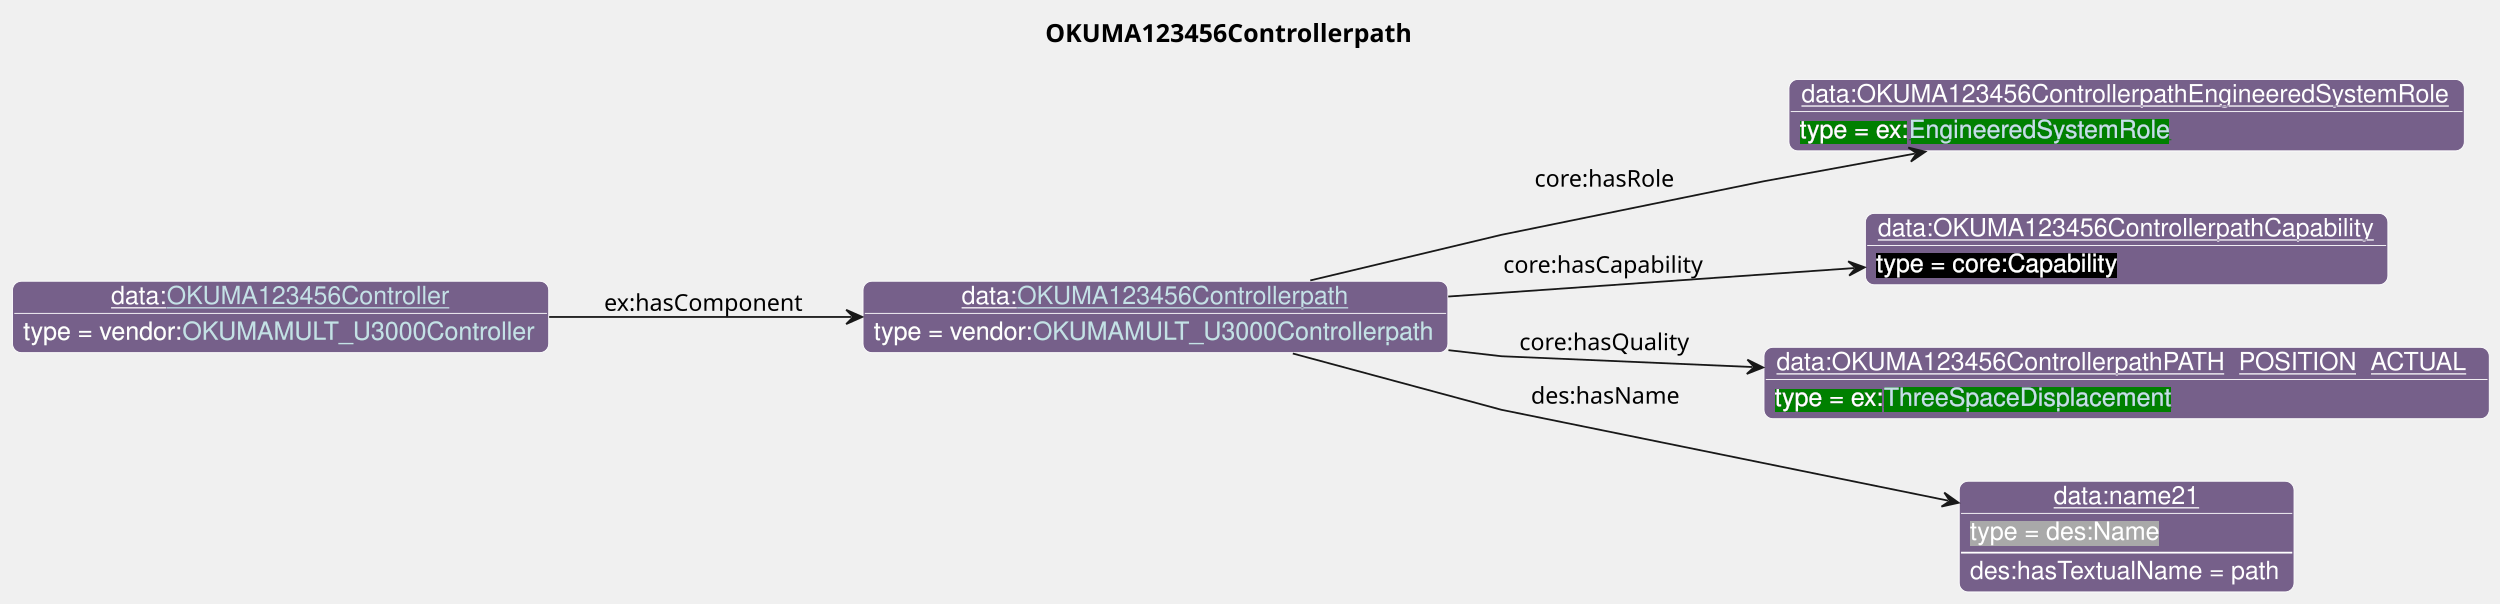
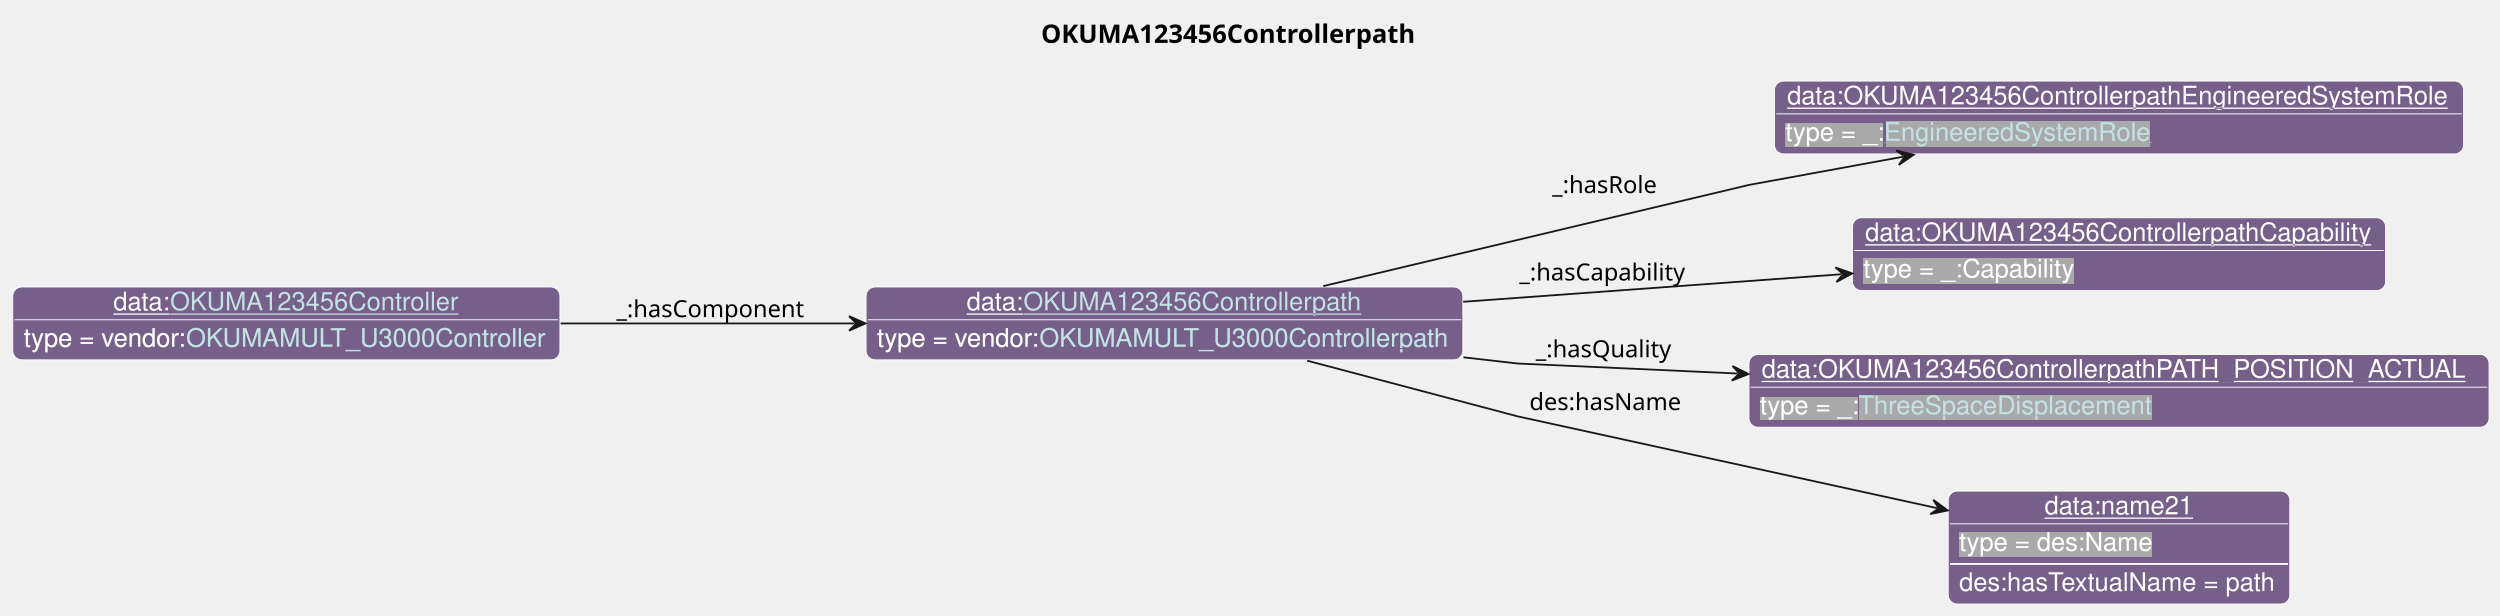
- <svg xmlns="http://www.w3.org/2000/svg" xmlns:xlink="http://www.w3.org/1999/xlink" contentStyleType="text/css" data-diagram-type="CLASS" height="338px" preserveAspectRatio="none" style="width:1400px;height:338px;background:#FFFFFF;" version="1.1" viewBox="0 0 1400 338" width="1400px" zoomAndPan="magnify">
+ <svg xmlns="http://www.w3.org/2000/svg" xmlns:xlink="http://www.w3.org/1999/xlink" contentStyleType="text/css" data-diagram-type="CLASS" height="338px" preserveAspectRatio="none" style="width:1372px;height:338px;background:#FFFFFF;" version="1.1" viewBox="0 0 1372 338" width="1372px" zoomAndPan="magnify">
  <defs>
-     <filter height="1" id="b10fm0yxythl570" width="1" x="0" y="0">
+     <filter height="1" id="b1pixt7rdpkml00" width="1" x="0" y="0">
      <feFlood flood-color="#76608A" result="flood" />
      <feComposite in="SourceGraphic" in2="flood" operator="over" />
    </filter>
-     <filter height="1" id="b10fm0yxythl571" width="1" x="0" y="0">
-       <feFlood flood-color="#008000" result="flood" />
-       <feComposite in="SourceGraphic" in2="flood" operator="over" />
-     </filter>
-     <filter height="1" id="b10fm0yxythl572" width="1" x="0" y="0">
-       <feFlood flood-color="#000000" result="flood" />
-       <feComposite in="SourceGraphic" in2="flood" operator="over" />
-     </filter>
-     <filter height="1" id="b10fm0yxythl573" width="1" x="0" y="0">
+     <filter height="1" id="b1pixt7rdpkml01" width="1" x="0" y="0">
      <feFlood flood-color="#A9A9A9" result="flood" />
      <feComposite in="SourceGraphic" in2="flood" operator="over" />
    </filter>
  </defs>
  <g>
    <g class="title" data-source-line="13">
-       <text fill="#000000" font-family="sans-serif" font-size="14" font-weight="bold" lengthAdjust="spacing" textLength="215.339" x="585.331" y="23.535">OKUMA123456Controllerpath</text>
+       <text fill="#000000" font-family="sans-serif" font-size="14" font-weight="bold" lengthAdjust="spacing" textLength="215.339" x="571.331" y="23.535">OKUMA123456Controllerpath</text>
    </g>
    <g class="entity" data-entity="o0" data-source-line="131" data-uid="ent0002" id="entity_o0">
-       <rect fill="#76608A" height="40" rx="5" ry="5" style="stroke:#FFFFFF;stroke-width:0.5;" width="327.54" x="483.29" y="157.488" />
-       <text fill="#FFFFFF" font-family="Helvetica" font-size="14" lengthAdjust="spacing" text-decoration="underline" textLength="31.138" x="538.495" y="170.269">data:</text>
+       <rect fill="#76608A" height="40" rx="5" ry="5" style="stroke:#FFFFFF;stroke-width:0.5;" width="327.54" x="475.29" y="157.488" />
+       <text fill="#FFFFFF" font-family="Helvetica" font-size="14" lengthAdjust="spacing" text-decoration="underline" textLength="31.138" x="530.495" y="170.269">data:</text>
      <a href="./OKUMA123456Controllerpath.html" target="_top" title="./OKUMA123456Controllerpath.html" xlink:actuate="onRequest" xlink:href="./OKUMA123456Controllerpath.html" xlink:show="new" xlink:title="./OKUMA123456Controllerpath.html" xlink:type="simple">
-         <text fill="#C4E1E6" font-family="Helvetica" font-size="14" lengthAdjust="spacing" text-decoration="underline" textLength="185.992" x="569.633" y="170.269">OKUMA123456Controllerpath</text>
+         <text fill="#C4E1E6" font-family="Helvetica" font-size="14" lengthAdjust="spacing" text-decoration="underline" textLength="185.992" x="561.633" y="170.269">OKUMA123456Controllerpath</text>
      </a>
-       <line style="stroke:#FFFFFF;stroke-width:0.5;" x1="484.29" x2="809.83" y1="175.488" y2="175.488" />
-       <text fill="#FFFFFF" filter="url(#b10fm0yxythl570)" font-family="Helvetica" font-size="14" lengthAdjust="spacing" textLength="89.113" x="489.29" y="190.269">type = vendor:</text>
+       <line style="stroke:#FFFFFF;stroke-width:0.5;" x1="476.29" x2="801.83" y1="175.488" y2="175.488" />
+       <text fill="#FFFFFF" filter="url(#b1pixt7rdpkml00)" font-family="Helvetica" font-size="14" lengthAdjust="spacing" textLength="89.113" x="481.29" y="190.269">type = vendor:</text>
      <a href="../OKUMA.html#OKUMAMULT_U3000Controllerpath" target="_top" title="../OKUMA.html#OKUMAMULT_U3000Controllerpath" xlink:actuate="onRequest" xlink:href="../OKUMA.html#OKUMAMULT_U3000Controllerpath" xlink:show="new" xlink:title="../OKUMA.html#OKUMAMULT_U3000Controllerpath" xlink:type="simple">
-         <text fill="#C4E1E6" filter="url(#b10fm0yxythl570)" font-family="Helvetica" font-size="14" lengthAdjust="spacing" textLength="226.427" x="578.403" y="190.269">OKUMAMULT_U3000Controllerpath</text>
-         <line style="stroke:#76608A;stroke-width:0.5;" x1="578.403" x2="804.83" y1="191.269" y2="191.269" />
+         <text fill="#C4E1E6" filter="url(#b1pixt7rdpkml00)" font-family="Helvetica" font-size="14" lengthAdjust="spacing" textLength="226.427" x="570.403" y="190.269">OKUMAMULT_U3000Controllerpath</text>
+         <line style="stroke:#76608A;stroke-width:0.5;" x1="570.403" x2="796.83" y1="191.269" y2="191.269" />
      </a>
    </g>
    <g class="entity" data-entity="o1" data-source-line="131" data-uid="ent0003" id="entity_o1">
-       <rect fill="#76608A" height="40" rx="5" ry="5" style="stroke:#FFFFFF;stroke-width:0.5;" width="378.212" x="1001.81" y="44.488" />
-       <text fill="#FFFFFF" font-family="Helvetica" font-size="14" lengthAdjust="spacing" text-decoration="underline" textLength="364.212" x="1008.81" y="57.269">data:OKUMA123456ControllerpathEngineeredSystemRole</text>
-       <line style="stroke:#FFFFFF;stroke-width:0.5;" x1="1002.81" x2="1379.022" y1="62.488" y2="62.488" />
-       <text fill="#FFFFFF" filter="url(#b10fm0yxythl571)" font-family="Helvetica" font-size="14" lengthAdjust="spacing" textLength="61.093" x="1007.81" y="77.269">type = ex:</text>
-       <a href="../Example.html#EngineeredSystemRole" target="_top" title="../Example.html#EngineeredSystemRole" xlink:actuate="onRequest" xlink:href="../Example.html#EngineeredSystemRole" xlink:show="new" xlink:title="../Example.html#EngineeredSystemRole" xlink:type="simple">
-         <text fill="#C4E1E6" filter="url(#b10fm0yxythl571)" font-family="Helvetica" font-size="14" lengthAdjust="spacing" textLength="147.082" x="1068.903" y="77.269">EngineeredSystemRole</text>
-         <line style="stroke:#008000;stroke-width:0.5;" x1="1068.903" x2="1215.985" y1="78.269" y2="78.269" />
+       <rect fill="#76608A" height="40" rx="5" ry="5" style="stroke:#FFFFFF;stroke-width:0.5;" width="378.212" x="973.81" y="44.488" />
+       <text fill="#FFFFFF" font-family="Helvetica" font-size="14" lengthAdjust="spacing" text-decoration="underline" textLength="364.212" x="980.81" y="57.269">data:OKUMA123456ControllerpathEngineeredSystemRole</text>
+       <line style="stroke:#FFFFFF;stroke-width:0.5;" x1="974.81" x2="1351.022" y1="62.488" y2="62.488" />
+       <text fill="#FFFFFF" filter="url(#b1pixt7rdpkml01)" font-family="Helvetica" font-size="14" lengthAdjust="spacing" textLength="54.093" x="979.81" y="77.269">type = _:</text>
+       <a href="../MTConnect.html#EngineeredSystemRole" target="_top" title="../MTConnect.html#EngineeredSystemRole" xlink:actuate="onRequest" xlink:href="../MTConnect.html#EngineeredSystemRole" xlink:show="new" xlink:title="../MTConnect.html#EngineeredSystemRole" xlink:type="simple">
+         <text fill="#C4E1E6" filter="url(#b1pixt7rdpkml01)" font-family="Helvetica" font-size="14" lengthAdjust="spacing" textLength="147.082" x="1033.903" y="77.269">EngineeredSystemRole</text>
+         <line style="stroke:#A9A9A9;stroke-width:0.5;" x1="1033.903" x2="1180.985" y1="78.269" y2="78.269" />
      </a>
    </g>
    <g class="entity" data-entity="o2" data-source-line="131" data-uid="ent0004" id="entity_o2">
-       <rect fill="#76608A" height="40" rx="5" ry="5" style="stroke:#FFFFFF;stroke-width:0.5;" width="292.606" x="1044.61" y="119.488" />
-       <text fill="#FFFFFF" font-family="Helvetica" font-size="14" lengthAdjust="spacing" text-decoration="underline" textLength="278.606" x="1051.61" y="132.269">data:OKUMA123456ControllerpathCapability</text>
-       <line style="stroke:#FFFFFF;stroke-width:0.5;" x1="1045.61" x2="1336.216" y1="137.488" y2="137.488" />
-       <text fill="#FFFFFF" filter="url(#b10fm0yxythl572)" font-family="Helvetica" font-size="14" lengthAdjust="spacing" textLength="135.017" x="1050.61" y="152.269">type = core:Capability</text>
+       <rect fill="#76608A" height="40" rx="5" ry="5" style="stroke:#FFFFFF;stroke-width:0.5;" width="292.606" x="1016.61" y="119.488" />
+       <text fill="#FFFFFF" font-family="Helvetica" font-size="14" lengthAdjust="spacing" text-decoration="underline" textLength="278.606" x="1023.61" y="132.269">data:OKUMA123456ControllerpathCapability</text>
+       <line style="stroke:#FFFFFF;stroke-width:0.5;" x1="1017.61" x2="1308.216" y1="137.488" y2="137.488" />
+       <text fill="#FFFFFF" filter="url(#b1pixt7rdpkml01)" font-family="Helvetica" font-size="14" lengthAdjust="spacing" textLength="115.568" x="1022.61" y="152.269">type = _:Capability</text>
    </g>
    <g class="entity" data-entity="o3" data-source-line="131" data-uid="ent0005" id="entity_o3">
-       <rect fill="#76608A" height="40" rx="5" ry="5" style="stroke:#FFFFFF;stroke-width:0.5;" width="406.171" x="987.83" y="194.488" />
-       <text fill="#FFFFFF" font-family="Helvetica" font-size="14" lengthAdjust="spacing" text-decoration="underline" textLength="392.171" x="994.83" y="207.269">data:OKUMA123456ControllerpathPATH_POSITION_ACTUAL</text>
-       <line style="stroke:#FFFFFF;stroke-width:0.5;" x1="988.83" x2="1393.001" y1="212.488" y2="212.488" />
-       <text fill="#FFFFFF" filter="url(#b10fm0yxythl571)" font-family="Helvetica" font-size="14" lengthAdjust="spacing" textLength="61.093" x="993.83" y="227.269">type = ex:</text>
-       <a href="../Example.html#ThreeSpaceDisplacement" target="_top" title="../Example.html#ThreeSpaceDisplacement" xlink:actuate="onRequest" xlink:href="../Example.html#ThreeSpaceDisplacement" xlink:show="new" xlink:title="../Example.html#ThreeSpaceDisplacement" xlink:type="simple">
-         <text fill="#C4E1E6" filter="url(#b10fm0yxythl571)" font-family="Helvetica" font-size="14" lengthAdjust="spacing" textLength="161.082" x="1054.923" y="227.269">ThreeSpaceDisplacement</text>
-         <line style="stroke:#008000;stroke-width:0.5;" x1="1054.923" x2="1216.005" y1="228.269" y2="228.269" />
+       <rect fill="#76608A" height="40" rx="5" ry="5" style="stroke:#FFFFFF;stroke-width:0.5;" width="406.171" x="959.83" y="194.488" />
+       <text fill="#FFFFFF" font-family="Helvetica" font-size="14" lengthAdjust="spacing" text-decoration="underline" textLength="392.171" x="966.83" y="207.269">data:OKUMA123456ControllerpathPATH_POSITION_ACTUAL</text>
+       <line style="stroke:#FFFFFF;stroke-width:0.5;" x1="960.83" x2="1365.001" y1="212.488" y2="212.488" />
+       <text fill="#FFFFFF" filter="url(#b1pixt7rdpkml01)" font-family="Helvetica" font-size="14" lengthAdjust="spacing" textLength="54.093" x="965.83" y="227.269">type = _:</text>
+       <a href="../MTConnect.html#ThreeSpaceDisplacement" target="_top" title="../MTConnect.html#ThreeSpaceDisplacement" xlink:actuate="onRequest" xlink:href="../MTConnect.html#ThreeSpaceDisplacement" xlink:show="new" xlink:title="../MTConnect.html#ThreeSpaceDisplacement" xlink:type="simple">
+         <text fill="#C4E1E6" filter="url(#b1pixt7rdpkml01)" font-family="Helvetica" font-size="14" lengthAdjust="spacing" textLength="161.082" x="1019.923" y="227.269">ThreeSpaceDisplacement</text>
+         <line style="stroke:#A9A9A9;stroke-width:0.5;" x1="1019.923" x2="1181.005" y1="228.269" y2="228.269" />
      </a>
    </g>
    <g class="entity" data-entity="o4" data-source-line="131" data-uid="ent0006" id="entity_o4">
-       <rect fill="#76608A" height="62" rx="5" ry="5" style="stroke:#FFFFFF;stroke-width:0.5;" width="187.492" x="1097.17" y="269.488" />
-       <text fill="#FFFFFF" font-family="Helvetica" font-size="14" lengthAdjust="spacing" text-decoration="underline" textLength="81.731" x="1150.051" y="282.269">data:name21</text>
-       <line style="stroke:#FFFFFF;stroke-width:0.5;" x1="1098.17" x2="1283.662" y1="287.488" y2="287.488" />
-       <text fill="#FFFFFF" filter="url(#b10fm0yxythl573)" font-family="Helvetica" font-size="14" lengthAdjust="spacing" textLength="106.224" x="1103.17" y="302.269">type = des:Name</text>
-       <line style="stroke:#FFFFFF;stroke-width:1;" x1="1098.17" x2="1283.662" y1="309.488" y2="309.488" />
-       <text fill="#FFFFFF" font-family="Helvetica" font-size="14" lengthAdjust="spacing" textLength="175.492" x="1103.17" y="324.269">des:hasTextualName = path</text>
+       <rect fill="#76608A" height="62" rx="5" ry="5" style="stroke:#FFFFFF;stroke-width:0.5;" width="187.492" x="1069.17" y="269.488" />
+       <text fill="#FFFFFF" font-family="Helvetica" font-size="14" lengthAdjust="spacing" text-decoration="underline" textLength="81.731" x="1122.051" y="282.269">data:name21</text>
+       <line style="stroke:#FFFFFF;stroke-width:0.5;" x1="1070.17" x2="1255.662" y1="287.488" y2="287.488" />
+       <text fill="#FFFFFF" filter="url(#b1pixt7rdpkml01)" font-family="Helvetica" font-size="14" lengthAdjust="spacing" textLength="106.224" x="1075.17" y="302.269">type = des:Name</text>
+       <line style="stroke:#FFFFFF;stroke-width:1;" x1="1070.17" x2="1255.662" y1="309.488" y2="309.488" />
+       <text fill="#FFFFFF" font-family="Helvetica" font-size="14" lengthAdjust="spacing" textLength="175.492" x="1075.17" y="324.269">des:hasTextualName = path</text>
    </g>
    <g class="entity" data-entity="o5" data-source-line="131" data-uid="ent0007" id="entity_o5">
      <rect fill="#76608A" height="40" rx="5" ry="5" style="stroke:#FFFFFF;stroke-width:0.5;" width="300.292" x="7" y="157.488" />
      <text fill="#FFFFFF" font-family="Helvetica" font-size="14" lengthAdjust="spacing" text-decoration="underline" textLength="31.138" x="62.205" y="170.269">data:</text>
      <a href="./OKUMA123456Controller.html" target="_top" title="./OKUMA123456Controller.html" xlink:actuate="onRequest" xlink:href="./OKUMA123456Controller.html" xlink:show="new" xlink:title="./OKUMA123456Controller.html" xlink:type="simple">
        <text fill="#C4E1E6" font-family="Helvetica" font-size="14" lengthAdjust="spacing" text-decoration="underline" textLength="158.744" x="93.343" y="170.269">OKUMA123456Controller</text>
      </a>
      <line style="stroke:#FFFFFF;stroke-width:0.5;" x1="8" x2="306.292" y1="175.488" y2="175.488" />
-       <text fill="#FFFFFF" filter="url(#b10fm0yxythl570)" font-family="Helvetica" font-size="14" lengthAdjust="spacing" textLength="89.113" x="13" y="190.269">type = vendor:</text>
+       <text fill="#FFFFFF" filter="url(#b1pixt7rdpkml00)" font-family="Helvetica" font-size="14" lengthAdjust="spacing" textLength="89.113" x="13" y="190.269">type = vendor:</text>
      <a href="../OKUMA.html#OKUMAMULT_U3000Controller" target="_top" title="../OKUMA.html#OKUMAMULT_U3000Controller" xlink:actuate="onRequest" xlink:href="../OKUMA.html#OKUMAMULT_U3000Controller" xlink:show="new" xlink:title="../OKUMA.html#OKUMAMULT_U3000Controller" xlink:type="simple">
-         <text fill="#C4E1E6" filter="url(#b10fm0yxythl570)" font-family="Helvetica" font-size="14" lengthAdjust="spacing" textLength="199.179" x="102.113" y="190.269">OKUMAMULT_U3000Controller</text>
+         <text fill="#C4E1E6" filter="url(#b1pixt7rdpkml00)" font-family="Helvetica" font-size="14" lengthAdjust="spacing" textLength="199.179" x="102.113" y="190.269">OKUMAMULT_U3000Controller</text>
        <line style="stroke:#76608A;stroke-width:0.5;" x1="102.113" x2="301.292" y1="191.269" y2="191.269" />
      </a>
    </g>
    <g class="link" data-entity-1="o0" data-entity-2="o1" data-source-line="195" data-uid="lnk8" id="link_o0_o1">
-       <path codeLine="195" d="M733.74,157.048 C785.22,144.758 840.83,131.488 840.83,131.488 C840.83,131.488 987.83,101.488 987.83,101.488 C987.83,101.488 1025.598,94.579 1072.338,86.019" fill="none" id="o0-to-o1" style="stroke:#181818;stroke-width:1;" />
-       <polygon fill="#181818" points="1078.24,84.938,1068.667,82.625,1073.322,85.839,1070.108,90.494,1078.24,84.938" style="stroke:#181818;stroke-width:1;" />
-       <text fill="#000000" font-family="sans-serif" font-size="13" lengthAdjust="spacing" textLength="80.399" x="859.33" y="104.537">core:hasRole</text>
+       <path codeLine="195" d="M726.18,157.018 C820.89,134.508 959.83,101.488 959.83,101.488 C959.83,101.488 997.598,94.579 1044.338,86.019" fill="none" id="o0-to-o1" style="stroke:#181818;stroke-width:1;" />
+       <polygon fill="#181818" points="1050.24,84.938,1040.667,82.625,1045.322,85.839,1042.108,90.494,1050.24,84.938" style="stroke:#181818;stroke-width:1;" />
+       <text fill="#000000" font-family="sans-serif" font-size="13" lengthAdjust="spacing" textLength="59.693" x="851.83" y="105.957">_:hasRole</text>
    </g>
    <g class="link" data-entity-1="o0" data-entity-2="o2" data-source-line="195" data-uid="lnk9" id="link_o0_o2">
-       <path codeLine="195" d="M811,166.058 C885.18,160.858 966.285,155.167 1038.255,150.127" fill="none" id="o0-to-o2" style="stroke:#181818;stroke-width:1;" />
-       <polygon fill="#181818" points="1044.24,149.708,1034.983,146.347,1039.252,150.058,1035.541,154.327,1044.24,149.708" style="stroke:#181818;stroke-width:1;" />
-       <text fill="#000000" font-family="sans-serif" font-size="13" lengthAdjust="spacing" textLength="115.838" x="841.83" y="152.777">core:hasCapability</text>
+       <path codeLine="195" d="M803.03,165.618 C871.37,160.648 944.206,155.344 1010.546,150.514" fill="none" id="o0-to-o2" style="stroke:#181818;stroke-width:1;" />
+       <polygon fill="#181818" points="1016.53,150.078,1007.263,146.742,1011.543,150.441,1007.844,154.721,1016.53,150.078" style="stroke:#181818;stroke-width:1;" />
+       <text fill="#000000" font-family="sans-serif" font-size="13" lengthAdjust="spacing" textLength="95.132" x="833.83" y="153.917">_:hasCapability</text>
    </g>
    <g class="link" data-entity-1="o0" data-entity-2="o3" data-source-line="195" data-uid="lnk10" id="link_o0_o3">
-       <path codeLine="195" d="M811.13,196.098 C828.97,198.138 840.83,199.488 840.83,199.488 C840.83,199.488 904.365,202.221 981.365,205.531" fill="none" id="o0-to-o3" style="stroke:#181818;stroke-width:1;" />
-       <polygon fill="#181818" points="987.36,205.788,978.54,201.405,982.365,205.573,978.197,209.398,987.36,205.788" style="stroke:#181818;stroke-width:1;" />
-       <text fill="#000000" font-family="sans-serif" font-size="13" lengthAdjust="spacing" textLength="97.71" x="850.83" y="196.057">core:hasQuality</text>
+       <path codeLine="195" d="M803.13,196.098 C820.97,198.138 832.83,199.488 832.83,199.488 C832.83,199.488 885.676,201.895 953.596,204.995" fill="none" id="o0-to-o3" style="stroke:#181818;stroke-width:1;" />
+       <polygon fill="#181818" points="959.59,205.268,950.782,200.862,954.595,205.04,950.417,208.854,959.59,205.268" style="stroke:#181818;stroke-width:1;" />
+       <text fill="#000000" font-family="sans-serif" font-size="13" lengthAdjust="spacing" textLength="77.003" x="842.83" y="196.057">_:hasQuality</text>
    </g>
    <g class="link" data-entity-1="o0" data-entity-2="o4" data-source-line="195" data-uid="lnk11" id="link_o0_o4">
-       <path codeLine="195" d="M723.97,197.968 C777.92,212.518 840.83,229.488 840.83,229.488 C840.83,229.488 987.54,259.322 1090.95,280.362" fill="none" id="o0-to-o4" style="stroke:#181818;stroke-width:1;" />
-       <polygon fill="#181818" points="1096.83,281.558,1088.808,275.844,1091.93,280.561,1087.213,283.684,1096.83,281.558" style="stroke:#181818;stroke-width:1;" />
-       <text fill="#000000" font-family="sans-serif" font-size="13" lengthAdjust="spacing" textLength="84.202" x="857.33" y="226.057">des:hasName</text>
+       <path codeLine="195" d="M717.36,197.938 C770.99,212.128 832.83,228.488 832.83,228.488 C832.83,228.488 965.759,257.576 1063.069,278.866" fill="none" id="o0-to-o4" style="stroke:#181818;stroke-width:1;" />
+       <polygon fill="#181818" points="1068.93,280.148,1060.993,274.317,1064.045,279.08,1059.283,282.132,1068.93,280.148" style="stroke:#181818;stroke-width:1;" />
+       <text fill="#000000" font-family="sans-serif" font-size="13" lengthAdjust="spacing" textLength="84.202" x="839.33" y="225.057">des:hasName</text>
    </g>
    <g class="link" data-entity-1="o5" data-entity-2="o0" data-source-line="195" data-uid="lnk12" id="link_o5_o0">
-       <path codeLine="195" d="M307.52,177.488 C363,177.488 420.2,177.488 476.85,177.488" fill="none" id="o5-to-o0" style="stroke:#181818;stroke-width:1;" />
-       <polygon fill="#181818" points="482.85,177.488,473.85,173.488,477.85,177.488,473.85,181.488,482.85,177.488" style="stroke:#181818;stroke-width:1;" />
-       <text fill="#000000" font-family="sans-serif" font-size="13" lengthAdjust="spacing" textLength="114.728" x="338.29" y="174.057">ex:hasComponent</text>
+       <path codeLine="195" d="M307.69,177.488 C360.78,177.488 414.79,177.488 468.96,177.488" fill="none" id="o5-to-o0" style="stroke:#181818;stroke-width:1;" />
+       <polygon fill="#181818" points="474.96,177.488,465.96,173.488,469.96,177.488,465.96,181.488,474.96,177.488" style="stroke:#181818;stroke-width:1;" />
+       <text fill="#000000" font-family="sans-serif" font-size="13" lengthAdjust="spacing" textLength="106.012" x="338.29" y="174.057">_:hasComponent</text>
    </g>
  </g>
</svg>
